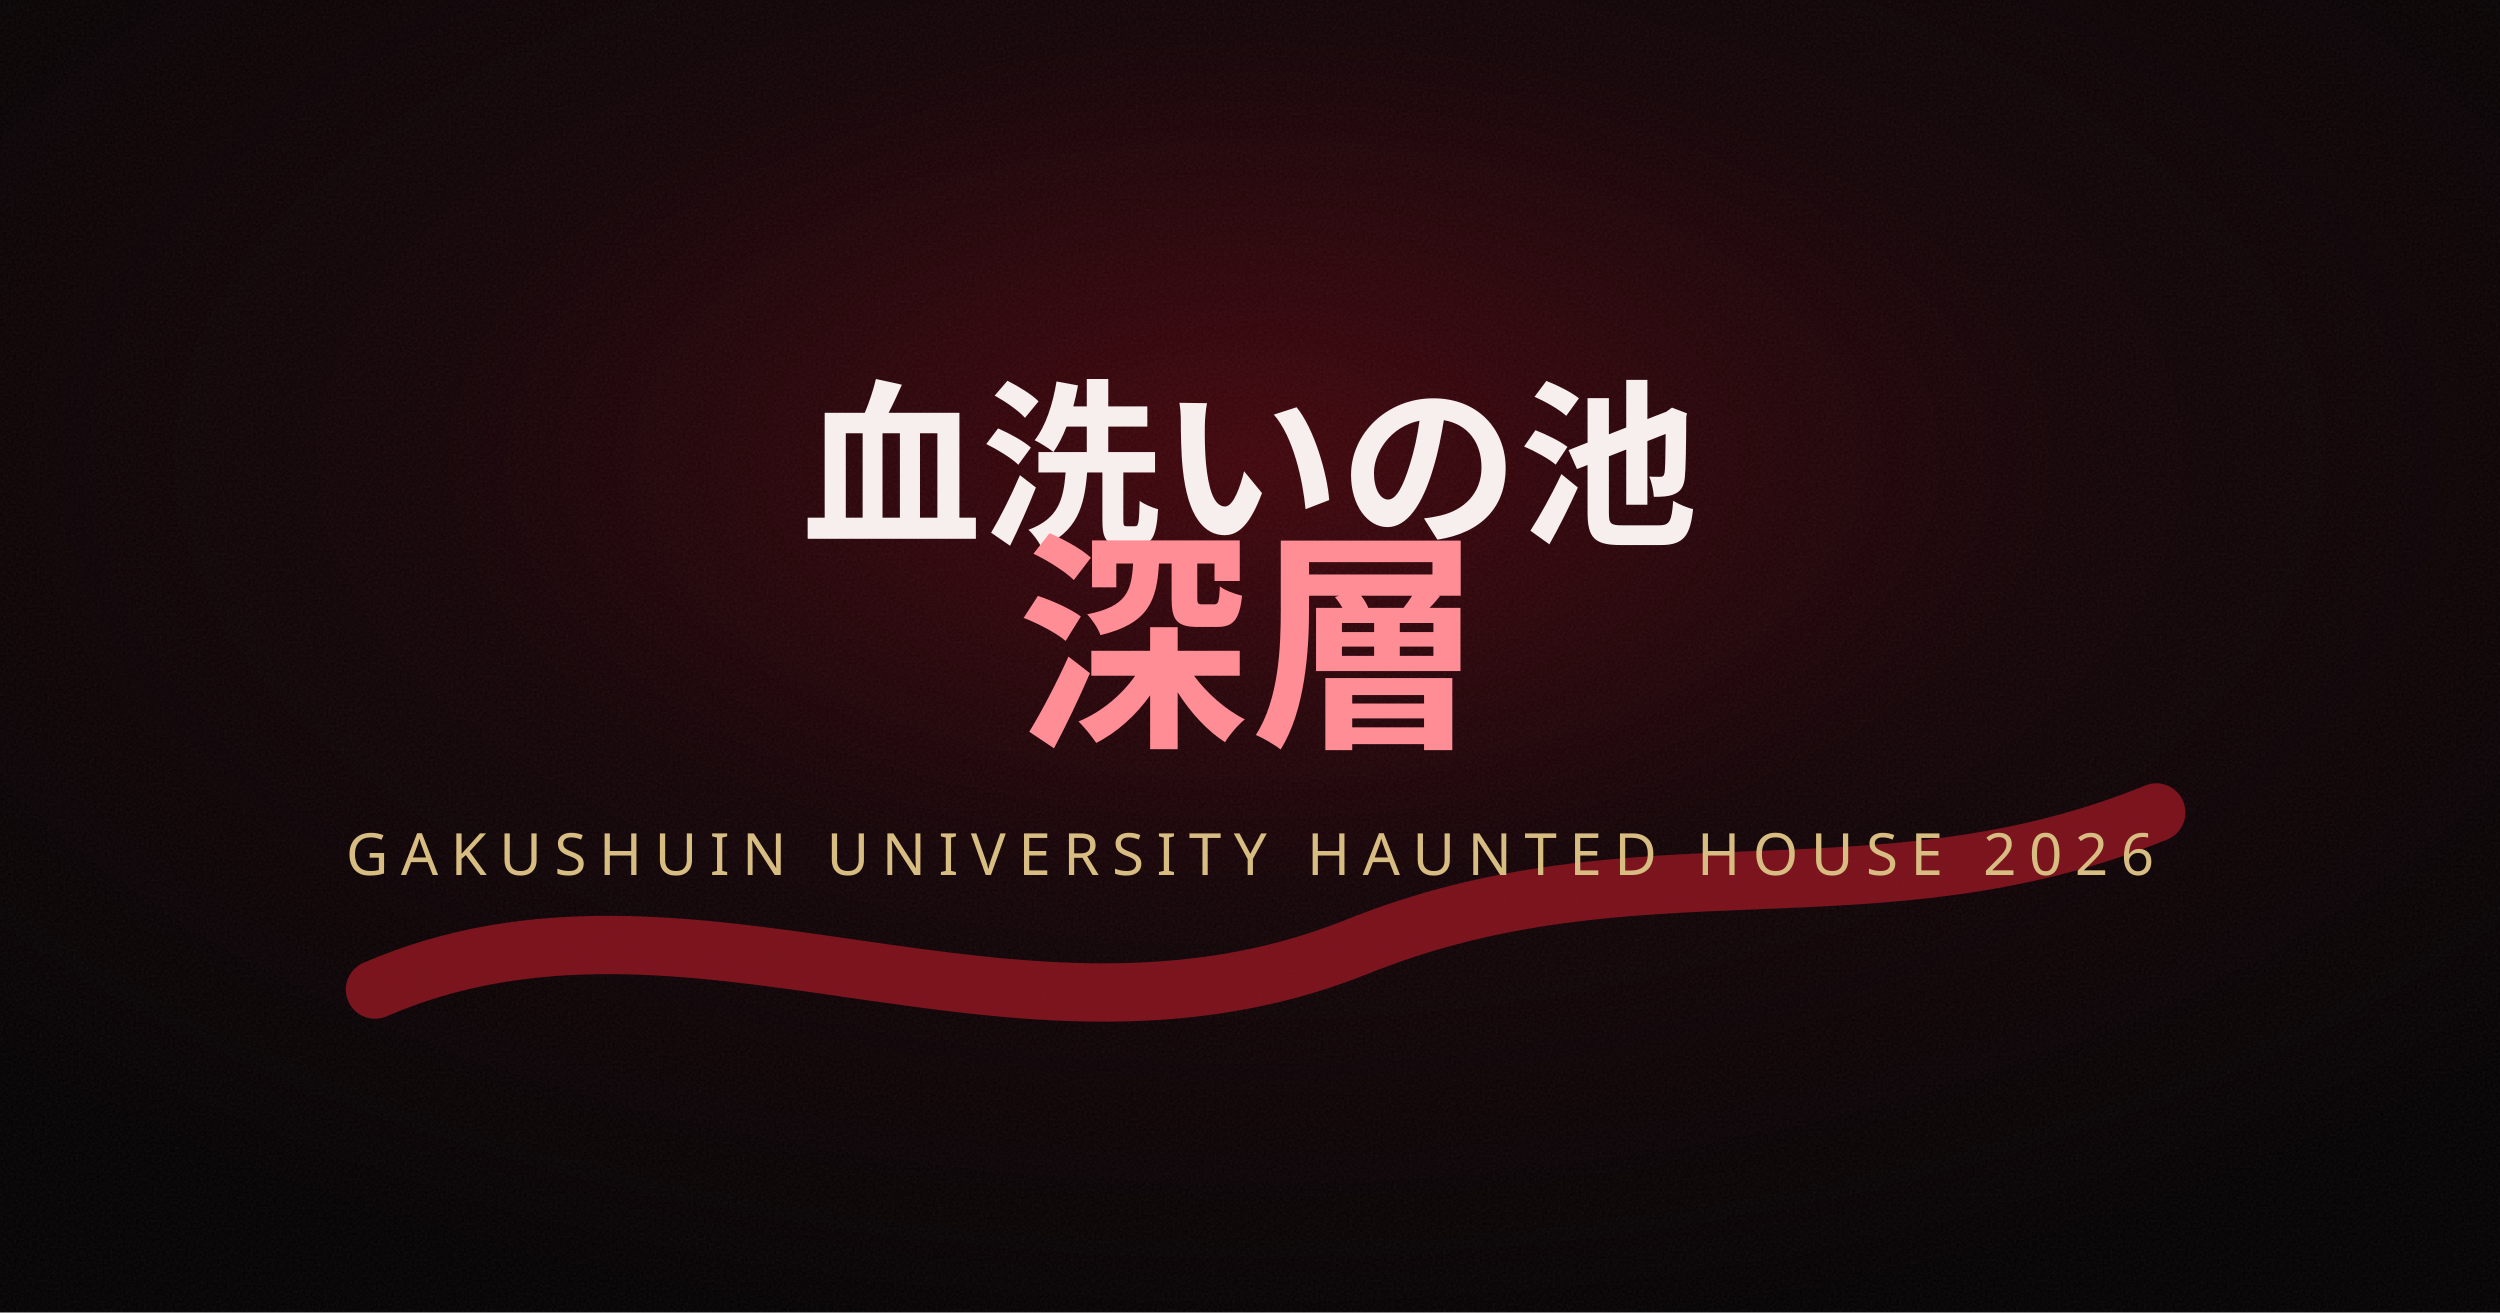
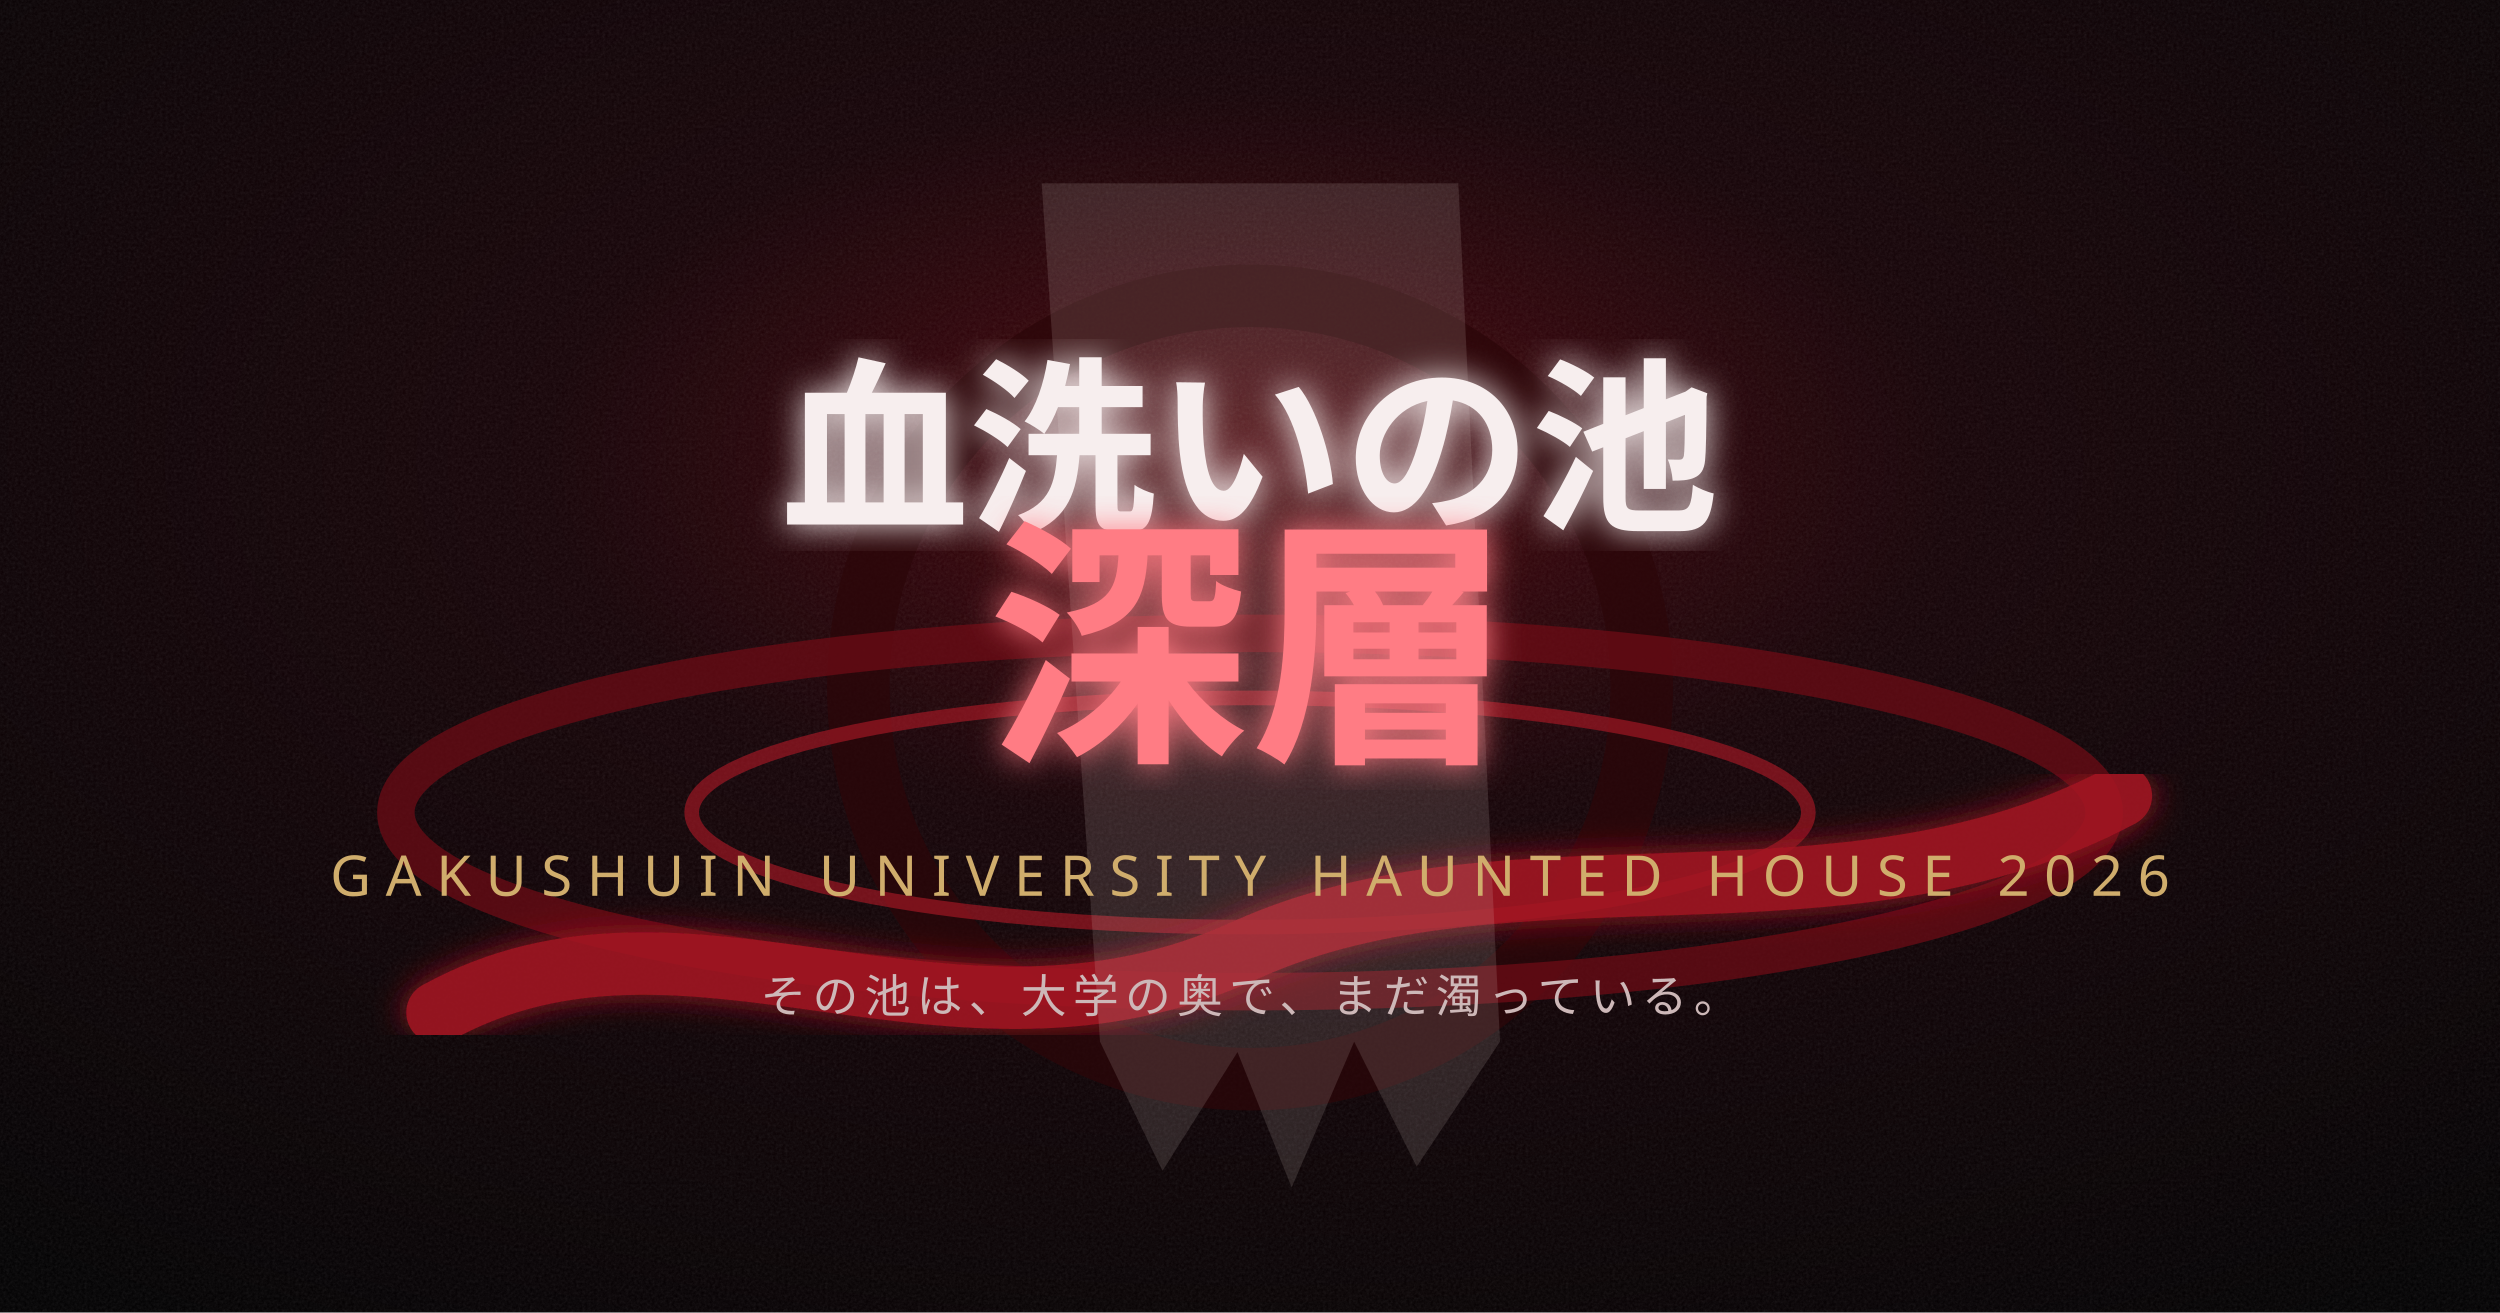
<svg xmlns="http://www.w3.org/2000/svg" width="1200" height="630" viewBox="0 0 1200 630">
  <defs>
-     <radialGradient id="g" cx="50%" cy="35%" r="70%">
-       <stop offset="0" stop-color="#41050c" />
-       <stop offset="0.48" stop-color="#130306" />
-       <stop offset="1" stop-color="#030102" />
+     <radialGradient id="bg" cx="50%" cy="35%" r="78%">
+       <stop offset="0" stop-color="#4a050c" />
+       <stop offset="0.36" stop-color="#150206" />
+       <stop offset="1" stop-color="#010001" />
    </radialGradient>
    <filter id="noise">
-       <feTurbulence type="fractalNoise" baseFrequency="0.8" numOctaves="3" stitchTiles="stitch" />
+       <feTurbulence type="fractalNoise" baseFrequency="0.72" numOctaves="4" stitchTiles="stitch" />
      <feColorMatrix type="saturate" values="0" />
      <feComponentTransfer>
-         <feFuncA type="table" tableValues="0 0.17" />
+         <feFuncA type="table" tableValues="0 0.22" />
      </feComponentTransfer>
    </filter>
+     <filter id="glow">
+       <feGaussianBlur stdDeviation="8" result="b" />
+       <feMerge>
+         <feMergeNode in="b" />
+         <feMergeNode in="SourceGraphic" />
+       </feMerge>
+     </filter>
  </defs>
-   <rect width="1200" height="630" fill="url(#g)" />
-   <rect width="1200" height="630" filter="url(#noise)" opacity="0.42" />
-   <path d="M180 475 C330 410 485 520 650 455 C785 400 900 445 1035 390" fill="none" stroke="#8d1621" stroke-width="28" stroke-linecap="round" opacity="0.85" />
-   <text x="600" y="255" text-anchor="middle" fill="#f7eeee" font-family="serif" font-size="86" font-weight="700">血洗いの池</text>
-   <text x="600" y="350" text-anchor="middle" fill="#ff8d96" font-family="serif" font-size="112" font-weight="700">深層</text>
-   <text x="600" y="420" text-anchor="middle" fill="#d8bd82" font-family="sans-serif" font-size="28" letter-spacing="6">GAKUSHUIN UNIVERSITY HAUNTED HOUSE 2026</text>
+   <rect width="1200" height="630" fill="url(#bg)" />
+   <rect width="1200" height="630" filter="url(#noise)" opacity="0.45" />
+   <circle cx="600" cy="330" r="188" fill="none" stroke="#2b0508" stroke-width="30" opacity="0.75" />
+   <ellipse cx="600" cy="390" rx="410" ry="86" fill="none" stroke="#6f0b15" stroke-width="18" opacity="0.72" />
+   <ellipse cx="600" cy="390" rx="268" ry="55" fill="none" stroke="#b31927" stroke-width="7" opacity="0.6" />
+   <path d="M210 486 C330 420 456 521 598 456 C724 399 885 453 1018 382" fill="none" stroke="#a41421" stroke-width="30" stroke-linecap="round" opacity="0.88" filter="url(#glow)" />
+   <path d="M500 88 L700 88 L720 500 L680 560 L650 500 L620 570 L594 505 L558 562 L528 500 Z" fill="#eadbd3" opacity="0.14" />
+   <text x="600" y="248" text-anchor="middle" fill="#f7eeee" font-family="serif" font-size="90" font-weight="700" filter="url(#glow)">血洗いの池</text>
+   <text x="600" y="356" text-anchor="middle" fill="#ff7b84" font-family="serif" font-size="126" font-weight="700" filter="url(#glow)">深層</text>
+   <text x="600" y="430" text-anchor="middle" fill="#d0ad6c" font-family="sans-serif" font-size="27" letter-spacing="7">GAKUSHUIN UNIVERSITY HAUNTED HOUSE 2026</text>
+   <text x="600" y="486" text-anchor="middle" fill="#cdb8b8" font-family="sans-serif" font-size="22" letter-spacing="3">その池は、大学の奥で、まだ濁っている。</text>
</svg>
